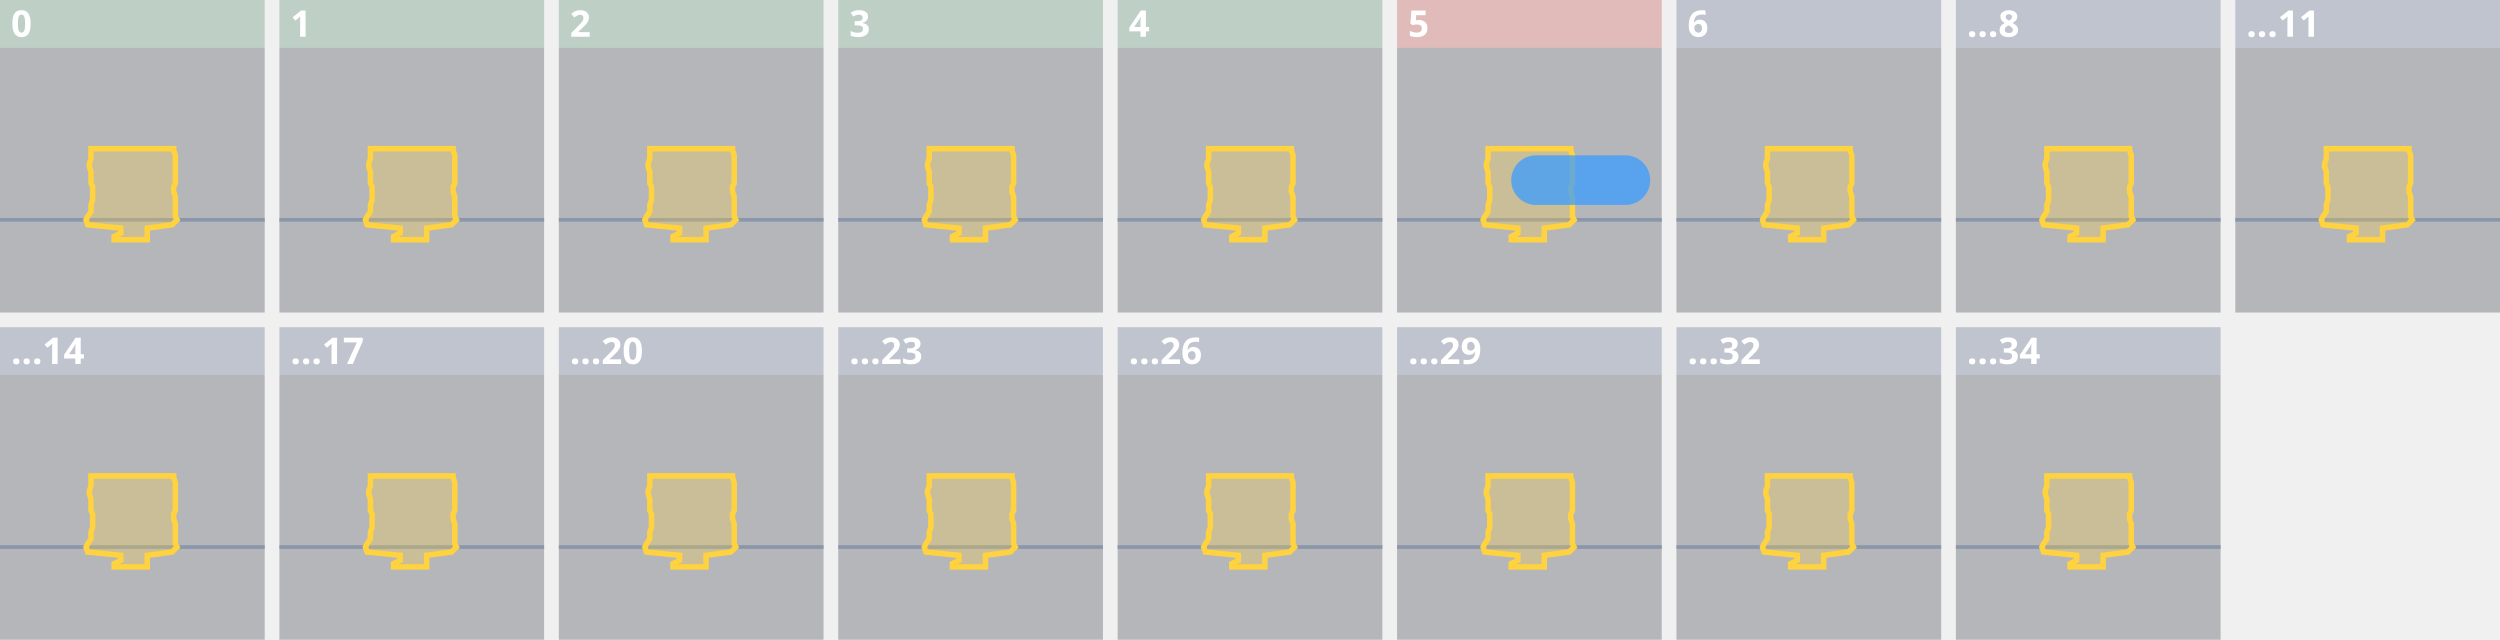
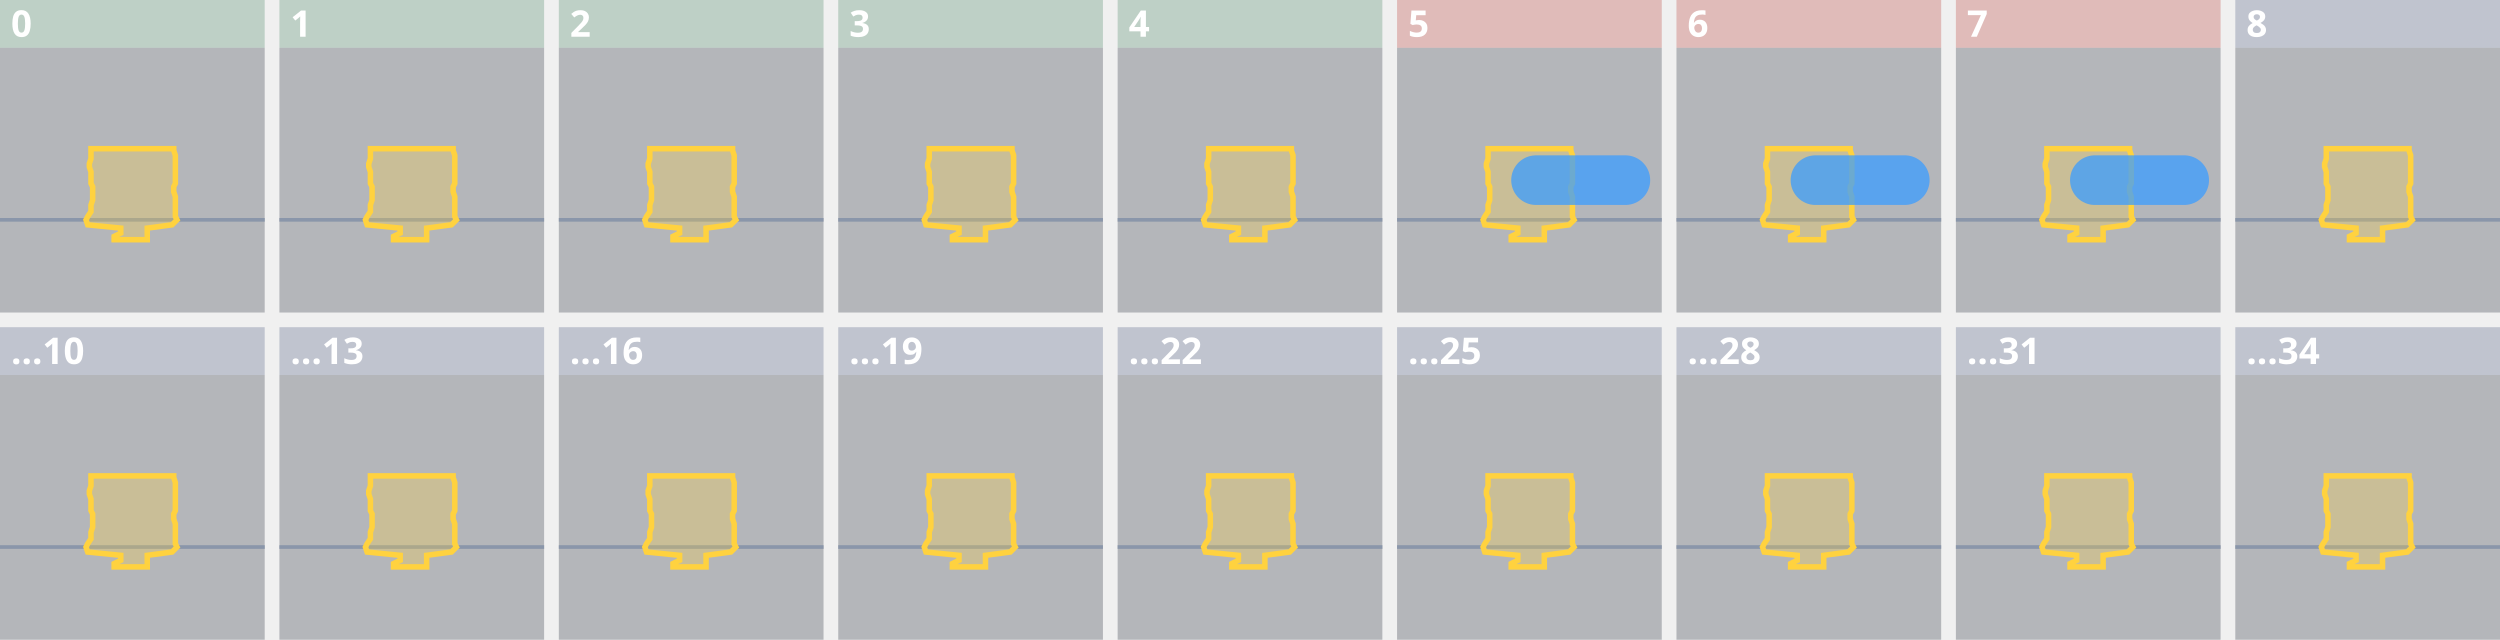
<svg xmlns="http://www.w3.org/2000/svg" viewBox="0 0 680 174" width="680" height="174">
  <style>text{font:bold 10px sans-serif;fill:#ffffff}.k{fill:#1b2230}.g{stroke:#8a96aa;stroke-width:2.22}use{stroke-width:3.33;fill-opacity:.28}.u{stroke:#ffd23f;fill:#ffd23f}.v{stroke:#4ade80;fill:#4ade80;fill-opacity:.6}.a{stroke:#e879f9;fill:#e879f9}.o{stroke:#22d3ee;fill:#22d3ee;fill-opacity:.5}.H{color:#ff4d3d;fill:#ff4d3d;opacity:.7}.G{color:#3b9cff;fill:#3b9cff;opacity:.75}.S{color:#ffa630;fill:#ffa630;opacity:.75}.T{color:#ffa630;fill:none;stroke:#ffa630;stroke-width:4.44;stroke-dasharray:8.9}.P{color:#c49bff;fill:none;stroke:#c49bff;stroke-width:2.22;stroke-dasharray:6.7}</style>
  <defs>
    <path id="b0" d="M-25 -19L25 -19L25 -18L26 -15L26 -13L26 -10L26 -8L26 -5L26 -3L26 0L26 2L25 4L25 7L26 10L26 12L26 15L26 17L26 19L26 22L27 24L24 27L9 29L9 32L9 34L9 36L-11 36L-11 34L-7 32L-7 29L-27 27L-28 24L-27 22L-25 19L-25 17L-25 15L-24 12L-24 10L-24 7L-24 4L-25 2L-25 0L-25 -3L-25 -5L-26 -8L-26 -10L-25 -13L-25 -15L-25 -18Z" />
    <rect id="K" x="-80" y="-80" width="160" height="160" class="k" />
    <rect id="Ls" width="72" height="13" fill="#3f7d5a" />
    <rect id="La" width="72" height="13" fill="#b8332b" />
    <rect id="Le" width="72" height="13" fill="#46557a" />
  </defs>
  <use href="#Ls" x="0" y="0" />
  <text x="3" y="10">0</text>
  <svg x="0" y="13" width="72" height="72" viewBox="-80 -80 160 160">
    <use href="#K" />
    <line x1="-80" y1="24" x2="80" y2="24" class="g" />
    <use href="#b0" class="u" />
  </svg>
  <use href="#Ls" x="76" y="0" />
  <text x="79" y="10">1</text>
  <svg x="76" y="13" width="72" height="72" viewBox="-80 -80 160 160">
    <use href="#K" />
    <line x1="-80" y1="24" x2="80" y2="24" class="g" />
    <use href="#b0" class="u" />
  </svg>
  <use href="#Ls" x="152" y="0" />
  <text x="155" y="10">2</text>
  <svg x="152" y="13" width="72" height="72" viewBox="-80 -80 160 160">
    <use href="#K" />
    <line x1="-80" y1="24" x2="80" y2="24" class="g" />
    <use href="#b0" class="u" />
  </svg>
  <use href="#Ls" x="228" y="0" />
  <text x="231" y="10">3</text>
  <svg x="228" y="13" width="72" height="72" viewBox="-80 -80 160 160">
    <use href="#K" />
    <line x1="-80" y1="24" x2="80" y2="24" class="g" />
    <use href="#b0" class="u" />
  </svg>
  <use href="#Ls" x="304" y="0" />
  <text x="307" y="10">4</text>
  <svg x="304" y="13" width="72" height="72" viewBox="-80 -80 160 160">
    <use href="#K" />
    <line x1="-80" y1="24" x2="80" y2="24" class="g" />
    <use href="#b0" class="u" />
  </svg>
  <use href="#La" x="380" y="0" />
  <text x="383" y="10">5</text>
  <svg x="380" y="13" width="72" height="72" viewBox="-80 -80 160 160">
    <use href="#K" />
    <line x1="-80" y1="24" x2="80" y2="24" class="g" />
    <use href="#b0" class="u" />
    <g class="G">
      <line x1="4" y1="0" x2="58" y2="0" stroke="currentColor" stroke-width="30" stroke-linecap="round" />
    </g>
  </svg>
-   <use href="#Le" x="456" y="0" />
+   <use href="#La" x="456" y="0" />
  <text x="459" y="10">6</text>
  <svg x="456" y="13" width="72" height="72" viewBox="-80 -80 160 160">
    <use href="#K" />
    <line x1="-80" y1="24" x2="80" y2="24" class="g" />
    <use href="#b0" class="u" />
+     <g class="G">
+       <line x1="4" y1="0" x2="58" y2="0" stroke="currentColor" stroke-width="30" stroke-linecap="round" />
+     </g>
  </svg>
-   <use href="#Le" x="532" y="0" />
-   <text x="535" y="10">…8</text>
+   <use href="#La" x="532" y="0" />
+   <text x="535" y="10">7</text>
  <svg x="532" y="13" width="72" height="72" viewBox="-80 -80 160 160">
    <use href="#K" />
    <line x1="-80" y1="24" x2="80" y2="24" class="g" />
    <use href="#b0" class="u" />
+     <g class="G">
+       <line x1="4" y1="0" x2="58" y2="0" stroke="currentColor" stroke-width="30" stroke-linecap="round" />
+     </g>
  </svg>
  <use href="#Le" x="608" y="0" />
-   <text x="611" y="10">…11</text>
+   <text x="611" y="10">8</text>
  <svg x="608" y="13" width="72" height="72" viewBox="-80 -80 160 160">
    <use href="#K" />
    <line x1="-80" y1="24" x2="80" y2="24" class="g" />
    <use href="#b0" class="u" />
  </svg>
  <use href="#Le" x="0" y="89" />
-   <text x="3" y="99">…14</text>
+   <text x="3" y="99">…10</text>
  <svg x="0" y="102" width="72" height="72" viewBox="-80 -80 160 160">
    <use href="#K" />
    <line x1="-80" y1="24" x2="80" y2="24" class="g" />
    <use href="#b0" class="u" />
  </svg>
  <use href="#Le" x="76" y="89" />
-   <text x="79" y="99">…17</text>
+   <text x="79" y="99">…13</text>
  <svg x="76" y="102" width="72" height="72" viewBox="-80 -80 160 160">
    <use href="#K" />
    <line x1="-80" y1="24" x2="80" y2="24" class="g" />
    <use href="#b0" class="u" />
  </svg>
  <use href="#Le" x="152" y="89" />
-   <text x="155" y="99">…20</text>
+   <text x="155" y="99">…16</text>
  <svg x="152" y="102" width="72" height="72" viewBox="-80 -80 160 160">
    <use href="#K" />
    <line x1="-80" y1="24" x2="80" y2="24" class="g" />
    <use href="#b0" class="u" />
  </svg>
  <use href="#Le" x="228" y="89" />
-   <text x="231" y="99">…23</text>
+   <text x="231" y="99">…19</text>
  <svg x="228" y="102" width="72" height="72" viewBox="-80 -80 160 160">
    <use href="#K" />
    <line x1="-80" y1="24" x2="80" y2="24" class="g" />
    <use href="#b0" class="u" />
  </svg>
  <use href="#Le" x="304" y="89" />
-   <text x="307" y="99">…26</text>
+   <text x="307" y="99">…22</text>
  <svg x="304" y="102" width="72" height="72" viewBox="-80 -80 160 160">
    <use href="#K" />
    <line x1="-80" y1="24" x2="80" y2="24" class="g" />
    <use href="#b0" class="u" />
  </svg>
  <use href="#Le" x="380" y="89" />
-   <text x="383" y="99">…29</text>
+   <text x="383" y="99">…25</text>
  <svg x="380" y="102" width="72" height="72" viewBox="-80 -80 160 160">
    <use href="#K" />
    <line x1="-80" y1="24" x2="80" y2="24" class="g" />
    <use href="#b0" class="u" />
  </svg>
  <use href="#Le" x="456" y="89" />
-   <text x="459" y="99">…32</text>
+   <text x="459" y="99">…28</text>
  <svg x="456" y="102" width="72" height="72" viewBox="-80 -80 160 160">
    <use href="#K" />
    <line x1="-80" y1="24" x2="80" y2="24" class="g" />
    <use href="#b0" class="u" />
  </svg>
  <use href="#Le" x="532" y="89" />
-   <text x="535" y="99">…34</text>
+   <text x="535" y="99">…31</text>
  <svg x="532" y="102" width="72" height="72" viewBox="-80 -80 160 160">
    <use href="#K" />
    <line x1="-80" y1="24" x2="80" y2="24" class="g" />
    <use href="#b0" class="u" />
  </svg>
+   <use href="#Le" x="608" y="89" />
+   <text x="611" y="99">…34</text>
+   <svg x="608" y="102" width="72" height="72" viewBox="-80 -80 160 160">
+     <use href="#K" />
+     <line x1="-80" y1="24" x2="80" y2="24" class="g" />
+     <use href="#b0" class="u" />
+   </svg>
</svg>
